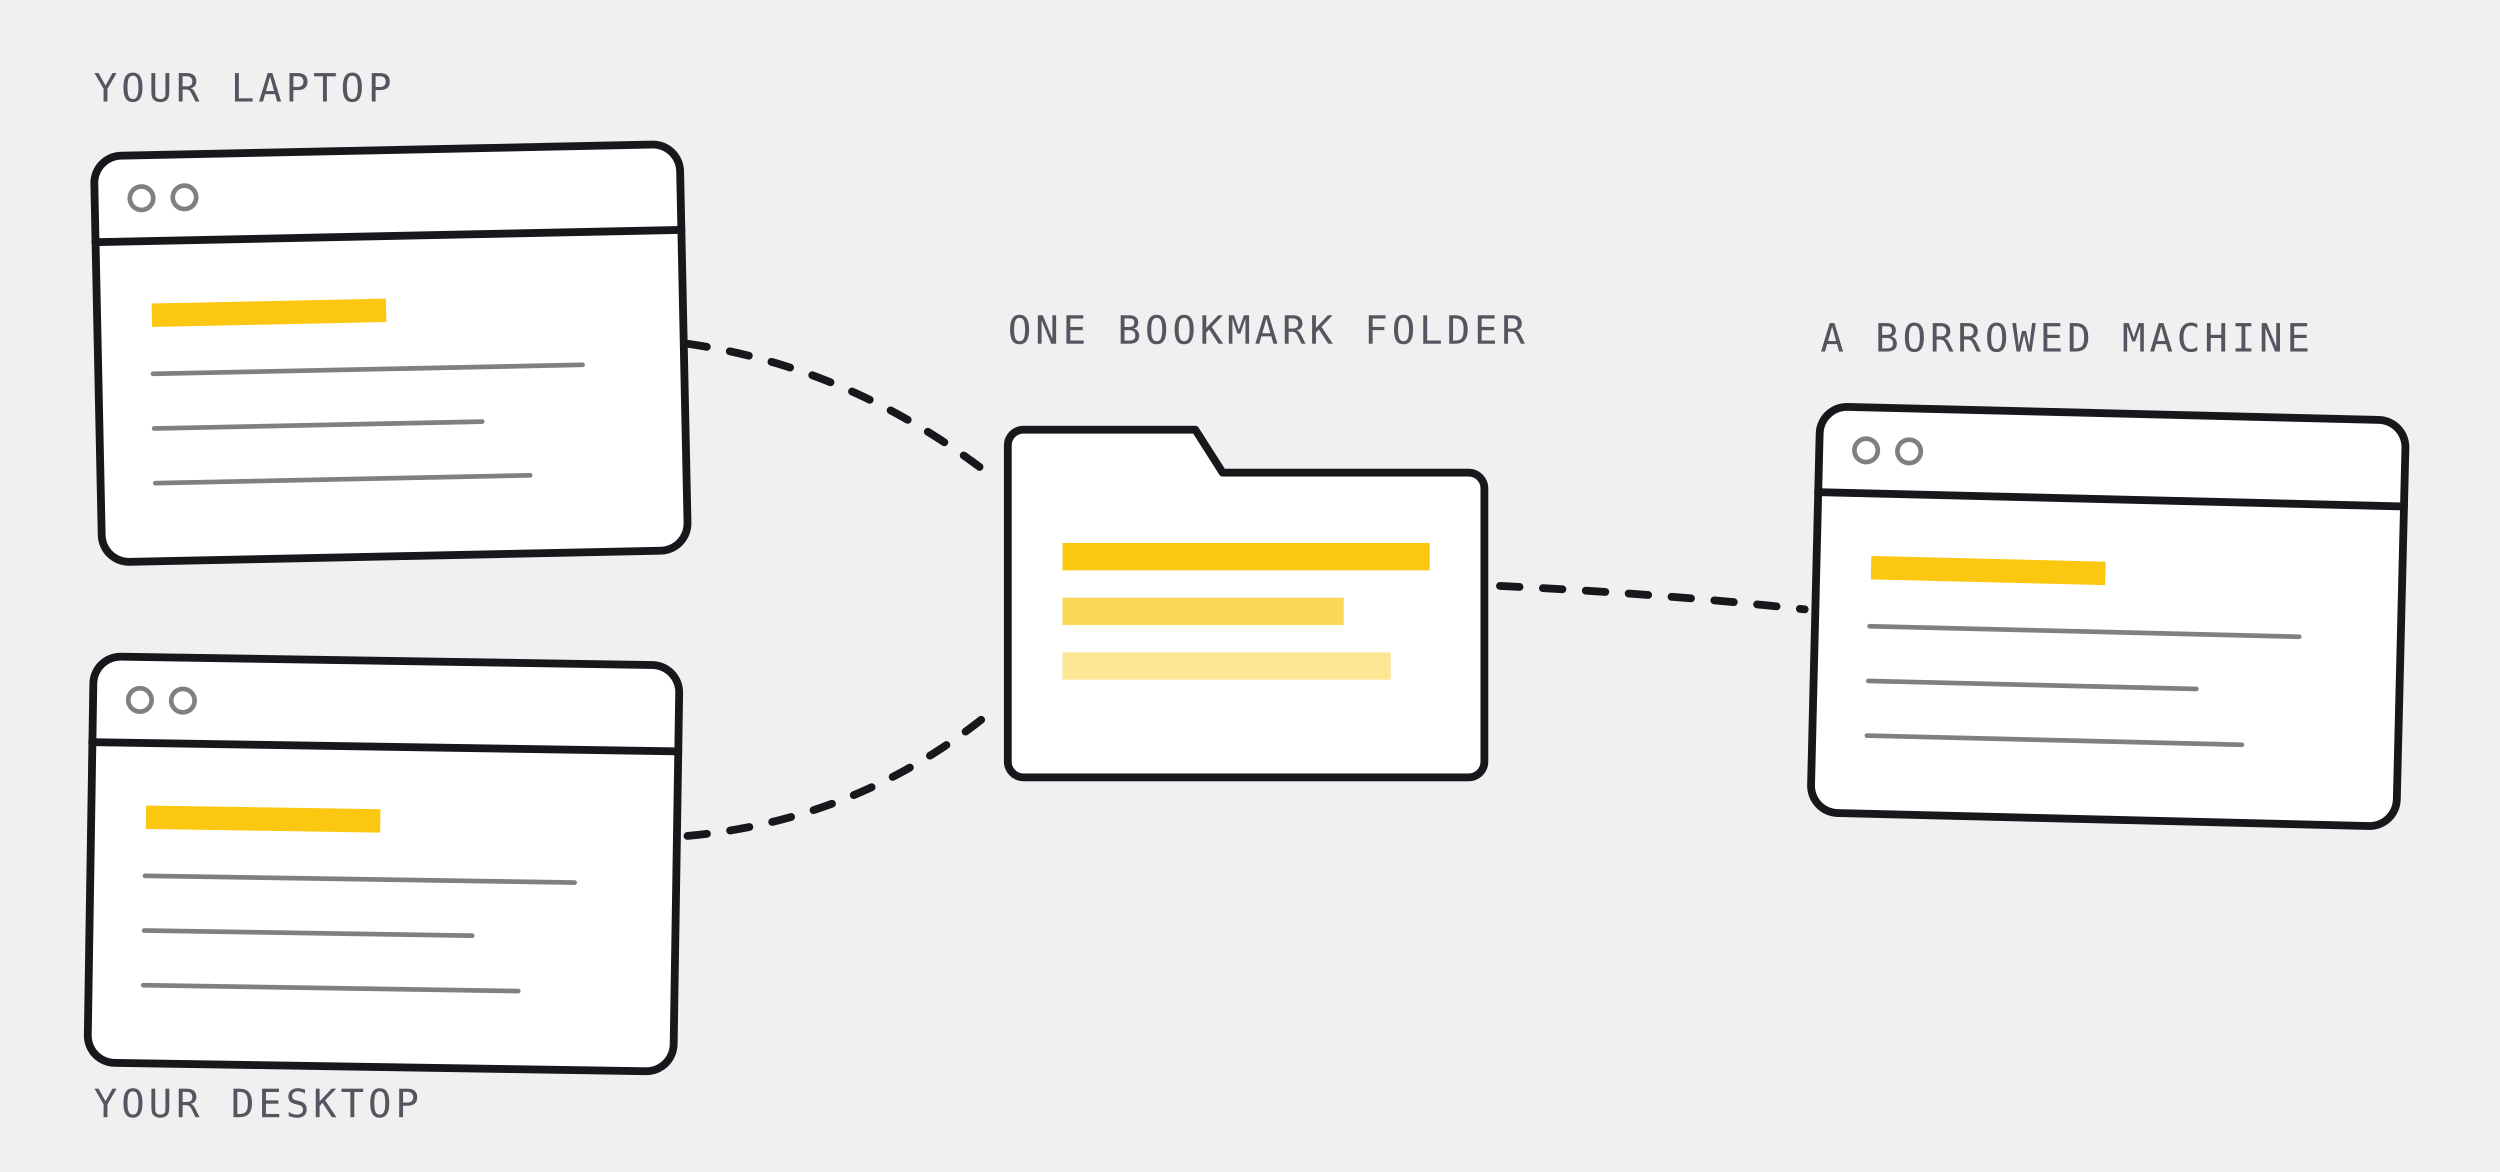
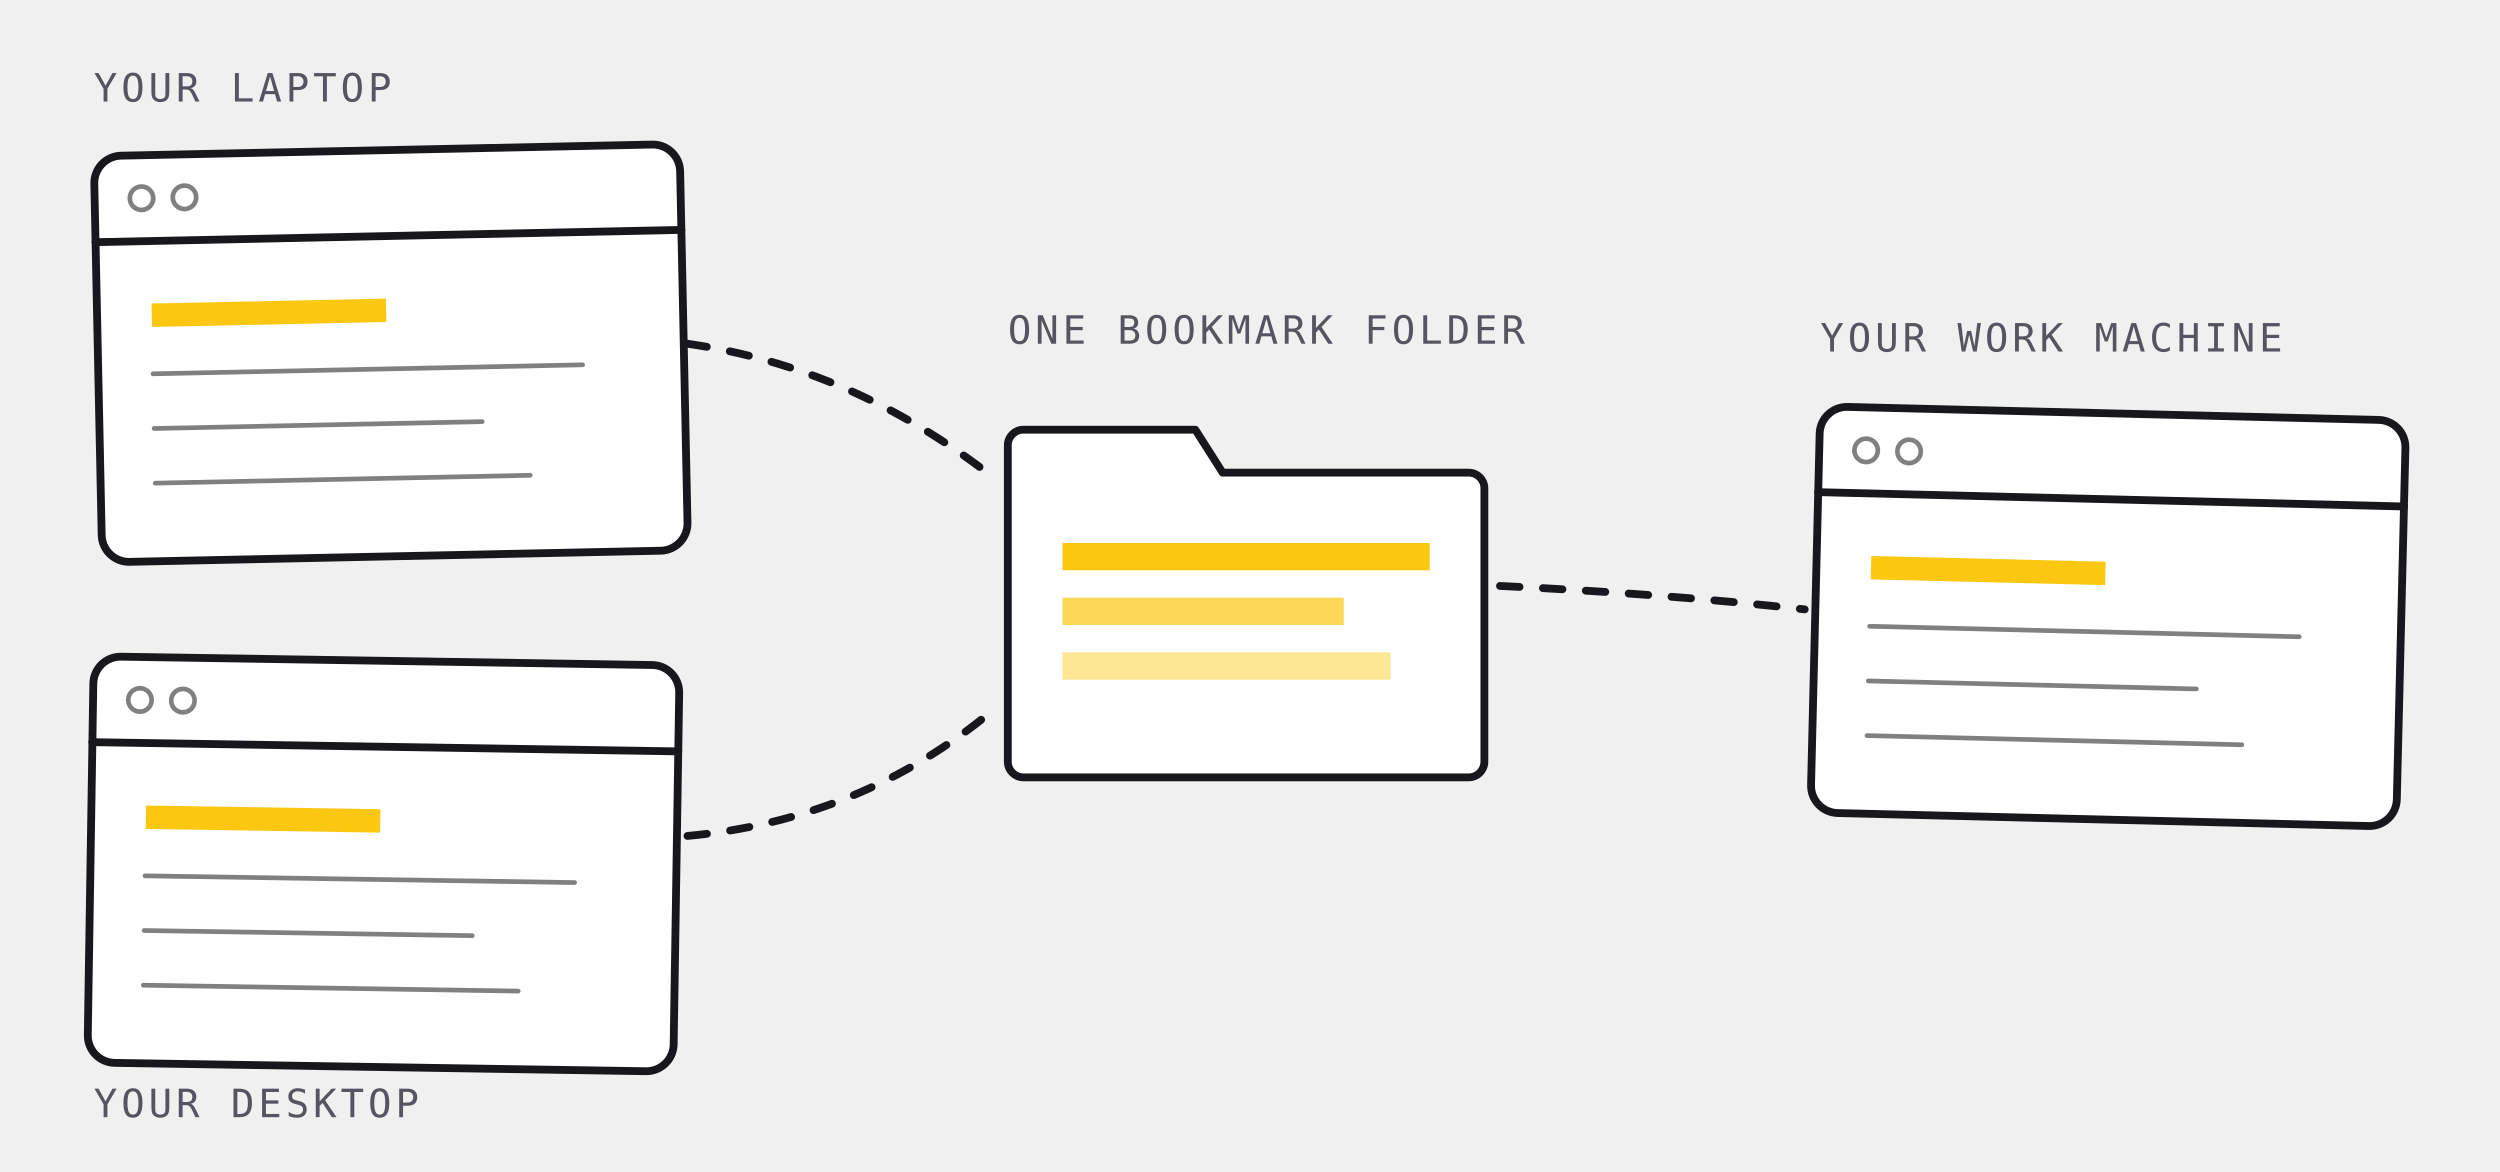
- <svg xmlns="http://www.w3.org/2000/svg" viewBox="0 0 640 300" role="img" aria-label="One note saved in a bookmark folder, appearing in three different browsers with no server between them.">
+ <svg xmlns="http://www.w3.org/2000/svg" viewBox="0 0 640 300" role="img" aria-label="One note saved in a bookmark folder, appearing on a laptop, a desktop and a work machine, with no server between them.">
  <style>
    .ink { fill: none; stroke: #17171c; stroke-width: 2; stroke-linecap: round; stroke-linejoin: round; }
    .thin { fill: none; stroke: #17171c; stroke-width: 1.2; stroke-linecap: round; opacity: .55; }
    .mark { fill: #fbc711; }
    .paper { fill: #ffffff; }
    .dash { stroke-dasharray: 5 6; }
    .lbl { font: 10px ui-monospace, Menlo, monospace; fill: #56545f; letter-spacing: .1em; }
    @media (prefers-color-scheme: dark) {
      .ink, .thin { stroke: #f1eee4; }
      .paper { fill: #1b1b23; }
      .lbl { fill: #a5a2ae; }
    }
  </style>
  <g transform="translate(258 96)">
    <path class="paper" d="M4 14h44l7 11h63a4 4 0 0 1 4 4v70a4 4 0 0 1-4 4H4a4 4 0 0 1-4-4V18a4 4 0 0 1 4-4z" />
    <path class="ink" d="M4 14h44l7 11h63a4 4 0 0 1 4 4v70a4 4 0 0 1-4 4H4a4 4 0 0 1-4-4V18a4 4 0 0 1 4-4z" />
    <path class="mark" d="M14 43h94v7H14z" />
    <path class="mark" d="M14 57h72v7H14z" opacity=".7" />
    <path class="mark" d="M14 71h84v7H14z" opacity=".45" />
    <text class="lbl" x="0" y="-8">ONE BOOKMARK FOLDER</text>
  </g>
  <g transform="translate(24 40) rotate(-1.2)">
    <rect class="paper" x="0" y="0" width="150" height="104" rx="7" />
    <rect class="ink" x="0" y="0" width="150" height="104" rx="7" />
    <path class="ink" d="M0 22h150" />
    <circle class="thin" cx="12" cy="11" r="3" />
    <circle class="thin" cx="23" cy="11" r="3" />
    <path class="mark" d="M14 38h60v6H14z" />
    <path class="thin" d="M14 56h110M14 70h84M14 84h96" />
  </g>
  <g transform="translate(24 168) rotate(.9)">
    <rect class="paper" x="0" y="0" width="150" height="104" rx="7" />
    <rect class="ink" x="0" y="0" width="150" height="104" rx="7" />
    <path class="ink" d="M0 22h150" />
    <circle class="thin" cx="12" cy="11" r="3" />
    <circle class="thin" cx="23" cy="11" r="3" />
    <path class="mark" d="M14 38h60v6H14z" />
    <path class="thin" d="M14 56h110M14 70h84M14 84h96" />
  </g>
  <g transform="translate(466 104) rotate(1.4)">
    <rect class="paper" x="0" y="0" width="150" height="104" rx="7" />
    <rect class="ink" x="0" y="0" width="150" height="104" rx="7" />
    <path class="ink" d="M0 22h150" />
    <circle class="thin" cx="12" cy="11" r="3" />
    <circle class="thin" cx="23" cy="11" r="3" />
    <path class="mark" d="M14 38h60v6H14z" />
    <path class="thin" d="M14 56h110M14 70h84M14 84h96" />
  </g>
  <path class="ink dash" d="M176 88q42 6 78 34" />
  <path class="ink dash" d="M176 214q44 -4 78 -32" />
  <path class="ink dash" d="M384 150q42 2 78 6" />
  <text class="lbl" x="24" y="26">YOUR LAPTOP</text>
  <text class="lbl" x="24" y="286">YOUR DESKTOP</text>
-   <text class="lbl" x="466" y="90">A BORROWED MACHINE</text>
+   <text class="lbl" x="466" y="90">YOUR WORK MACHINE</text>
</svg>
